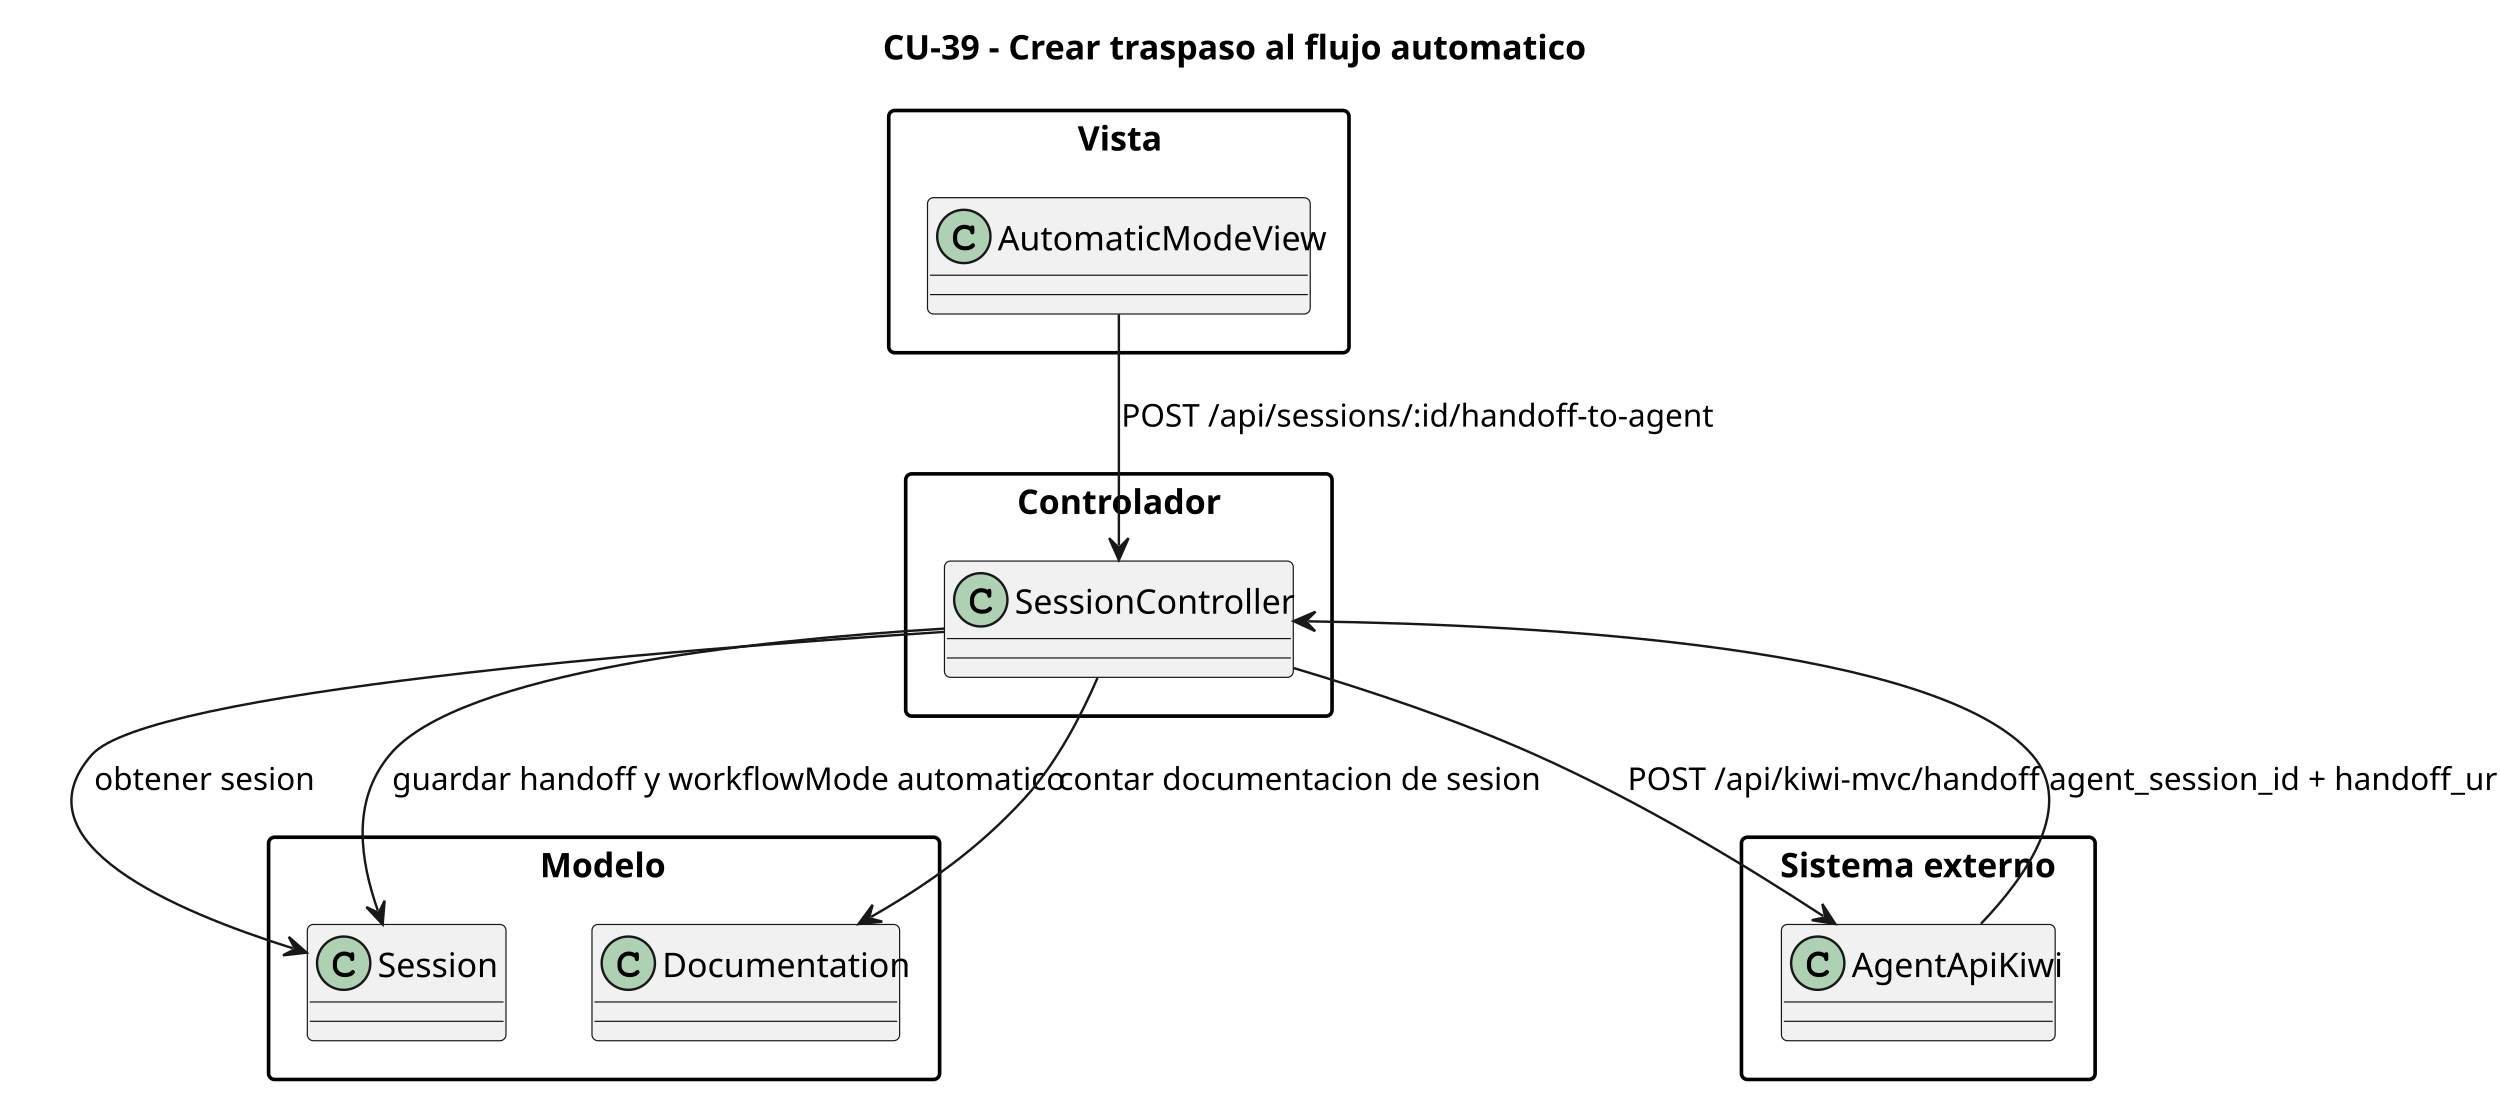
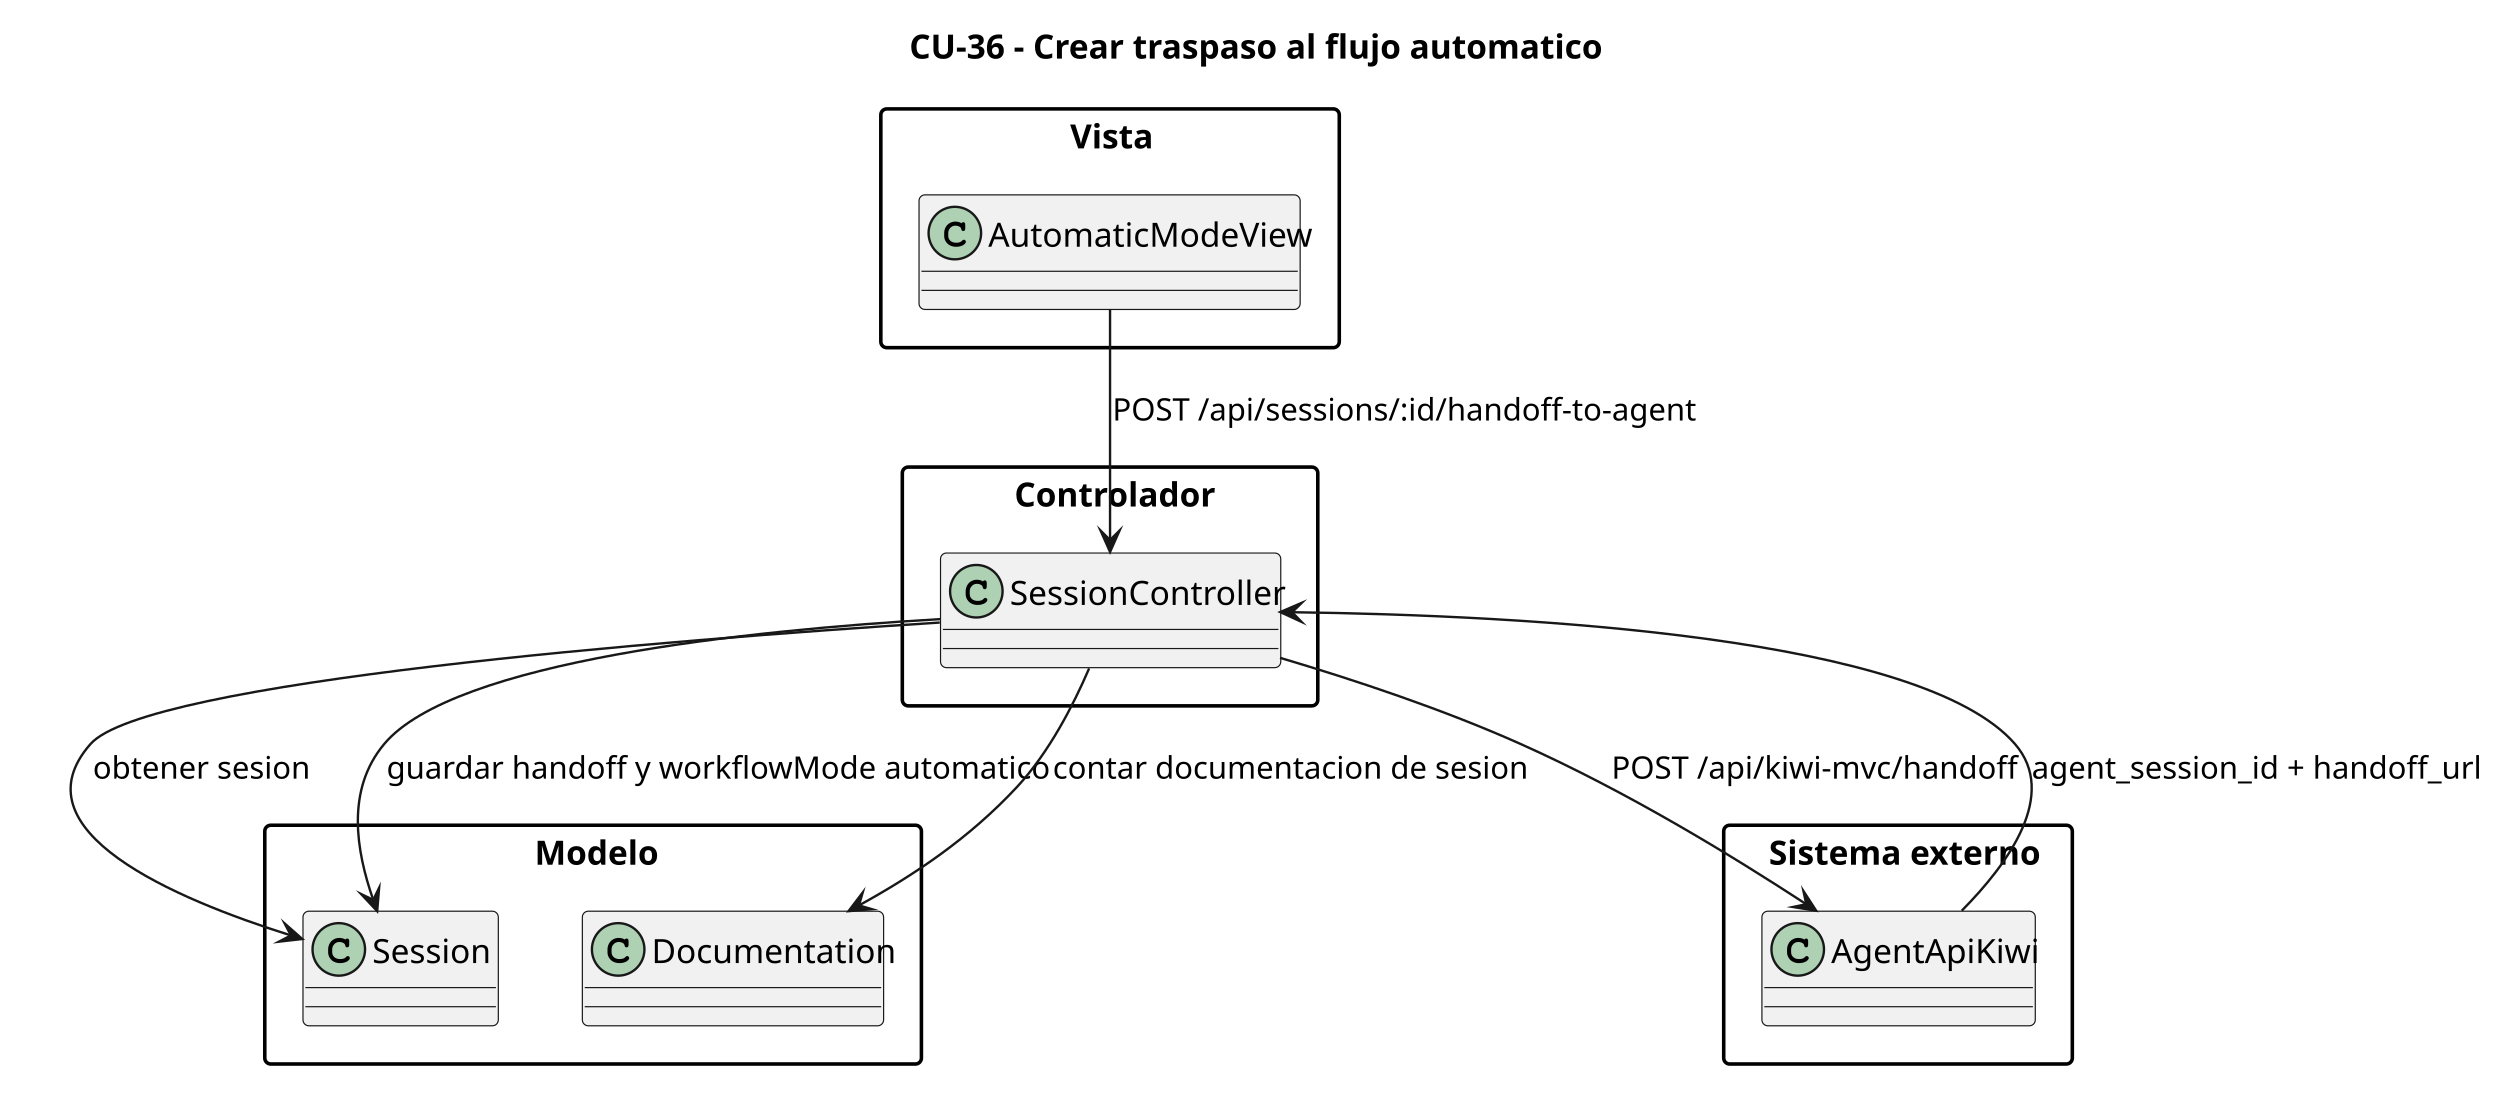
- <svg xmlns="http://www.w3.org/2000/svg" contentStyleType="text/css" height="451px" preserveAspectRatio="none" style="width:1032px;height:451px;background:#FFFFFF;" version="1.1" viewBox="0 0 1032 451" width="1032px" zoomAndPan="magnify">
+ <svg xmlns="http://www.w3.org/2000/svg" contentStyleType="text/css" data-diagram-type="CLASS" height="459px" preserveAspectRatio="none" style="width:1047px;height:459px;background:#FFFFFF;" version="1.1" viewBox="0 0 1047 459" width="1047px" zoomAndPan="magnify">
  <defs />
  <g>
-     <text fill="#000000" font-family="sans-serif" font-size="14" font-weight="bold" lengthAdjust="spacing" textLength="290" x="364.435" y="24.533">CU-39 - Crear traspaso al flujo automatico</text>
-     <g id="cluster_Vista">
-       <rect fill="none" height="100" rx="2.5" ry="2.5" style="stroke:#000000;stroke-width:1.5;" width="190" x="366.87" y="45.609" />
-       <text fill="#000000" font-family="sans-serif" font-size="14" font-weight="bold" lengthAdjust="spacing" textLength="34" x="444.87" y="62.143">Vista</text>
+     <g class="title" data-source-line="5">
+       <text fill="#000000" font-family="sans-serif" font-size="14" font-weight="700" lengthAdjust="spacing" textLength="279.289" x="380.828" y="24.533">CU-36 - Crear traspaso al flujo automatico</text>
    </g>
-     <g id="cluster_Controlador">
-       <rect fill="none" height="100" rx="2.5" ry="2.5" style="stroke:#000000;stroke-width:1.5;" width="176" x="373.87" y="195.609" />
-       <text fill="#000000" font-family="sans-serif" font-size="14" font-weight="bold" lengthAdjust="spacing" textLength="84" x="419.87" y="212.143">Controlador</text>
+     <g class="cluster" data-qualified-name="Vista" data-source-line="7" id="ent0001">
+       <rect fill="none" height="100" rx="2.5" ry="2.5" style="stroke:#000000;stroke-width:1.5;" width="192" x="368.89" y="45.609" />
+       <text fill="#000000" font-family="sans-serif" font-size="14" font-weight="700" lengthAdjust="spacing" textLength="33.462" x="448.159" y="62.143">Vista</text>
    </g>
-     <g id="cluster_Modelo">
-       <rect fill="none" height="100" rx="2.5" ry="2.5" style="stroke:#000000;stroke-width:1.5;" width="277" x="110.87" y="345.609" />
-       <text fill="#000000" font-family="sans-serif" font-size="14" font-weight="bold" lengthAdjust="spacing" textLength="53" x="222.87" y="362.143">Modelo</text>
+     <g class="cluster" data-qualified-name="Controlador" data-source-line="11" id="ent0003">
+       <rect fill="none" height="100" rx="2.5" ry="2.5" style="stroke:#000000;stroke-width:1.5;" width="174" x="377.89" y="195.609" />
+       <text fill="#000000" font-family="sans-serif" font-size="14" font-weight="700" lengthAdjust="spacing" textLength="80.103" x="424.838" y="212.143">Controlador</text>
    </g>
-     <g id="cluster_Sistema externo">
-       <rect fill="none" height="100" rx="2.5" ry="2.5" style="stroke:#000000;stroke-width:1.5;" width="146" x="718.87" y="345.609" />
-       <text fill="#000000" font-family="sans-serif" font-size="14" font-weight="bold" lengthAdjust="spacing" textLength="114" x="734.87" y="362.143">Sistema externo</text>
+     <g class="cluster" data-qualified-name="Modelo" data-source-line="15" id="ent0005">
+       <rect fill="none" height="100" rx="2.5" ry="2.5" style="stroke:#000000;stroke-width:1.5;" width="275" x="110.89" y="345.609" />
+       <text fill="#000000" font-family="sans-serif" font-size="14" font-weight="700" lengthAdjust="spacing" textLength="48.993" x="223.893" y="362.143">Modelo</text>
    </g>
-     <g id="elem_AutomaticModeView">
-       <rect codeLine="8" fill="#F1F1F1" height="48" id="AutomaticModeView" rx="2.5" ry="2.5" style="stroke:#181818;stroke-width:0.5;" width="158" x="382.87" y="81.609" />
-       <ellipse cx="397.87" cy="97.609" fill="#ADD1B2" rx="11" ry="11" style="stroke:#181818;stroke-width:1.0;" />
-       <path d="M400.636,93.484 Q400.792,93.266 400.979,93.156 Q401.167,93.047 401.386,93.047 Q401.761,93.047 401.995,93.312 Q402.229,93.562 402.229,94.172 L402.229,95.625 Q402.229,96.234 401.995,96.5 Q401.761,96.766 401.386,96.766 Q401.042,96.766 400.839,96.562 Q400.636,96.375 400.526,95.859 Q400.479,95.5 400.292,95.312 Q399.964,94.938 399.354,94.719 Q398.745,94.5 398.12,94.5 Q397.354,94.5 396.714,94.828 Q396.089,95.156 395.589,95.906 Q395.104,96.656 395.104,97.688 L395.104,98.781 Q395.104,100.016 395.995,100.844 Q396.886,101.656 398.479,101.656 Q399.417,101.656 400.073,101.406 Q400.464,101.25 400.886,100.812 Q401.151,100.547 401.292,100.469 Q401.448,100.391 401.651,100.391 Q401.979,100.391 402.229,100.656 Q402.495,100.906 402.495,101.25 Q402.495,101.594 402.151,102 Q401.651,102.578 400.854,102.906 Q399.776,103.359 398.479,103.359 Q396.964,103.359 395.761,102.734 Q394.776,102.234 394.089,101.172 Q393.401,100.094 393.401,98.812 L393.401,97.656 Q393.401,96.328 394.011,95.188 Q394.636,94.031 395.729,93.422 Q396.823,92.797 398.058,92.797 Q398.792,92.797 399.433,92.969 Q400.089,93.125 400.636,93.484 Z " fill="#000000" />
-       <text fill="#000000" font-family="sans-serif" font-size="14" lengthAdjust="spacing" textLength="126" x="411.87" y="103.338">AutomaticModeView</text>
-       <line style="stroke:#181818;stroke-width:0.5;" x1="383.87" x2="539.87" y1="113.609" y2="113.609" />
-       <line style="stroke:#181818;stroke-width:0.5;" x1="383.87" x2="539.87" y1="121.609" y2="121.609" />
+     <g class="cluster" data-qualified-name="Sistema externo" data-source-line="20" id="ent0008">
+       <rect fill="none" height="100" rx="2.5" ry="2.5" style="stroke:#000000;stroke-width:1.5;" width="146" x="721.89" y="345.609" />
+       <text fill="#000000" font-family="sans-serif" font-size="14" font-weight="700" lengthAdjust="spacing" textLength="108.158" x="740.811" y="362.143">Sistema externo</text>
    </g>
-     <g id="elem_SessionController">
-       <rect codeLine="12" fill="#F1F1F1" height="48" id="SessionController" rx="2.5" ry="2.5" style="stroke:#181818;stroke-width:0.5;" width="144" x="389.87" y="231.609" />
-       <ellipse cx="404.87" cy="247.609" fill="#ADD1B2" rx="11" ry="11" style="stroke:#181818;stroke-width:1.0;" />
-       <path d="M407.636,243.484 Q407.792,243.266 407.979,243.156 Q408.167,243.047 408.386,243.047 Q408.761,243.047 408.995,243.312 Q409.229,243.562 409.229,244.172 L409.229,245.625 Q409.229,246.234 408.995,246.5 Q408.761,246.766 408.386,246.766 Q408.042,246.766 407.839,246.562 Q407.636,246.375 407.526,245.859 Q407.479,245.5 407.292,245.312 Q406.964,244.938 406.354,244.719 Q405.745,244.5 405.12,244.5 Q404.354,244.5 403.714,244.828 Q403.089,245.156 402.589,245.906 Q402.104,246.656 402.104,247.688 L402.104,248.781 Q402.104,250.016 402.995,250.844 Q403.886,251.656 405.479,251.656 Q406.417,251.656 407.073,251.406 Q407.464,251.25 407.886,250.812 Q408.151,250.547 408.292,250.469 Q408.448,250.391 408.651,250.391 Q408.979,250.391 409.229,250.656 Q409.495,250.906 409.495,251.25 Q409.495,251.594 409.151,252 Q408.651,252.578 407.854,252.906 Q406.776,253.359 405.479,253.359 Q403.964,253.359 402.761,252.734 Q401.776,252.234 401.089,251.172 Q400.401,250.094 400.401,248.812 L400.401,247.656 Q400.401,246.328 401.011,245.188 Q401.636,244.031 402.729,243.422 Q403.823,242.797 405.058,242.797 Q405.792,242.797 406.433,242.969 Q407.089,243.125 407.636,243.484 Z " fill="#000000" />
-       <text fill="#000000" font-family="sans-serif" font-size="14" lengthAdjust="spacing" textLength="112" x="418.87" y="253.338">SessionController</text>
-       <line style="stroke:#181818;stroke-width:0.5;" x1="390.87" x2="532.87" y1="263.609" y2="263.609" />
-       <line style="stroke:#181818;stroke-width:0.5;" x1="390.87" x2="532.87" y1="271.609" y2="271.609" />
+     <g class="entity" data-qualified-name="Vista.AutomaticModeView" data-source-line="8" id="ent0002">
+       <rect fill="#F1F1F1" height="48" rx="2.5" ry="2.5" style="stroke:#181818;stroke-width:0.5;" width="159.613" x="384.89" y="81.609" />
+       <ellipse cx="399.89" cy="97.609" fill="#ADD1B2" rx="11" ry="11" style="stroke:#181818;stroke-width:1;" />
+       <path d="M402.656,93.484 Q402.812,93.266 402.999,93.156 Q403.187,93.047 403.406,93.047 Q403.781,93.047 404.015,93.312 Q404.249,93.562 404.249,94.172 L404.249,95.625 Q404.249,96.234 404.015,96.5 Q403.781,96.766 403.406,96.766 Q403.062,96.766 402.859,96.562 Q402.656,96.375 402.546,95.859 Q402.499,95.5 402.312,95.312 Q401.984,94.938 401.374,94.719 Q400.765,94.5 400.14,94.5 Q399.374,94.5 398.734,94.828 Q398.109,95.156 397.609,95.906 Q397.124,96.656 397.124,97.688 L397.124,98.781 Q397.124,100.016 398.015,100.844 Q398.906,101.656 400.499,101.656 Q401.437,101.656 402.093,101.406 Q402.484,101.25 402.906,100.812 Q403.171,100.547 403.312,100.469 Q403.468,100.391 403.671,100.391 Q403.999,100.391 404.249,100.656 Q404.515,100.906 404.515,101.25 Q404.515,101.594 404.171,102 Q403.671,102.578 402.874,102.906 Q401.796,103.359 400.499,103.359 Q398.984,103.359 397.781,102.734 Q396.796,102.234 396.109,101.172 Q395.421,100.094 395.421,98.812 L395.421,97.656 Q395.421,96.328 396.031,95.188 Q396.656,94.031 397.749,93.422 Q398.843,92.797 400.077,92.797 Q400.812,92.797 401.452,92.969 Q402.109,93.125 402.656,93.484 Z " fill="#000000" />
+       <text fill="#000000" font-family="sans-serif" font-size="14" lengthAdjust="spacing" textLength="127.613" x="413.89" y="103.338">AutomaticModeView</text>
+       <line style="stroke:#181818;stroke-width:0.5;" x1="385.89" x2="543.503" y1="113.609" y2="113.609" />
+       <line style="stroke:#181818;stroke-width:0.5;" x1="385.89" x2="543.503" y1="121.609" y2="121.609" />
    </g>
-     <g id="elem_Session">
-       <rect codeLine="16" fill="#F1F1F1" height="48" id="Session" rx="2.5" ry="2.5" style="stroke:#181818;stroke-width:0.5;" width="82" x="126.87" y="381.609" />
-       <ellipse cx="141.87" cy="397.609" fill="#ADD1B2" rx="11" ry="11" style="stroke:#181818;stroke-width:1.0;" />
-       <path d="M144.636,393.484 Q144.792,393.266 144.979,393.156 Q145.167,393.047 145.386,393.047 Q145.761,393.047 145.995,393.312 Q146.229,393.562 146.229,394.172 L146.229,395.625 Q146.229,396.234 145.995,396.5 Q145.761,396.766 145.386,396.766 Q145.042,396.766 144.839,396.562 Q144.636,396.375 144.526,395.859 Q144.479,395.5 144.292,395.312 Q143.964,394.938 143.354,394.719 Q142.745,394.5 142.12,394.5 Q141.354,394.5 140.714,394.828 Q140.089,395.156 139.589,395.906 Q139.104,396.656 139.104,397.688 L139.104,398.781 Q139.104,400.016 139.995,400.844 Q140.886,401.656 142.479,401.656 Q143.417,401.656 144.073,401.406 Q144.464,401.25 144.886,400.812 Q145.151,400.547 145.292,400.469 Q145.448,400.391 145.651,400.391 Q145.979,400.391 146.229,400.656 Q146.495,400.906 146.495,401.25 Q146.495,401.594 146.151,402 Q145.651,402.578 144.854,402.906 Q143.776,403.359 142.479,403.359 Q140.964,403.359 139.761,402.734 Q138.776,402.234 138.089,401.172 Q137.401,400.094 137.401,398.812 L137.401,397.656 Q137.401,396.328 138.011,395.188 Q138.636,394.031 139.729,393.422 Q140.823,392.797 142.058,392.797 Q142.792,392.797 143.433,392.969 Q144.089,393.125 144.636,393.484 Z " fill="#000000" />
-       <text fill="#000000" font-family="sans-serif" font-size="14" lengthAdjust="spacing" textLength="50" x="155.87" y="403.338">Session</text>
-       <line style="stroke:#181818;stroke-width:0.5;" x1="127.87" x2="207.87" y1="413.609" y2="413.609" />
-       <line style="stroke:#181818;stroke-width:0.5;" x1="127.87" x2="207.87" y1="421.609" y2="421.609" />
+     <g class="entity" data-qualified-name="Controlador.SessionController" data-source-line="12" id="ent0004">
+       <rect fill="#F1F1F1" height="48" rx="2.5" ry="2.5" style="stroke:#181818;stroke-width:0.5;" width="142.496" x="393.89" y="231.609" />
+       <ellipse cx="408.89" cy="247.609" fill="#ADD1B2" rx="11" ry="11" style="stroke:#181818;stroke-width:1;" />
+       <path d="M411.656,243.484 Q411.812,243.266 411.999,243.156 Q412.187,243.047 412.406,243.047 Q412.781,243.047 413.015,243.312 Q413.249,243.562 413.249,244.172 L413.249,245.625 Q413.249,246.234 413.015,246.5 Q412.781,246.766 412.406,246.766 Q412.062,246.766 411.859,246.562 Q411.656,246.375 411.546,245.859 Q411.499,245.5 411.312,245.312 Q410.984,244.938 410.374,244.719 Q409.765,244.5 409.14,244.5 Q408.374,244.5 407.734,244.828 Q407.109,245.156 406.609,245.906 Q406.124,246.656 406.124,247.688 L406.124,248.781 Q406.124,250.016 407.015,250.844 Q407.906,251.656 409.499,251.656 Q410.437,251.656 411.093,251.406 Q411.484,251.25 411.906,250.812 Q412.171,250.547 412.312,250.469 Q412.468,250.391 412.671,250.391 Q412.999,250.391 413.249,250.656 Q413.515,250.906 413.515,251.25 Q413.515,251.594 413.171,252 Q412.671,252.578 411.874,252.906 Q410.796,253.359 409.499,253.359 Q407.984,253.359 406.781,252.734 Q405.796,252.234 405.109,251.172 Q404.421,250.094 404.421,248.812 L404.421,247.656 Q404.421,246.328 405.031,245.188 Q405.656,244.031 406.749,243.422 Q407.843,242.797 409.077,242.797 Q409.812,242.797 410.452,242.969 Q411.109,243.125 411.656,243.484 Z " fill="#000000" />
+       <text fill="#000000" font-family="sans-serif" font-size="14" lengthAdjust="spacing" textLength="110.496" x="422.89" y="253.338">SessionController</text>
+       <line style="stroke:#181818;stroke-width:0.5;" x1="394.89" x2="535.386" y1="263.609" y2="263.609" />
+       <line style="stroke:#181818;stroke-width:0.5;" x1="394.89" x2="535.386" y1="271.609" y2="271.609" />
    </g>
-     <g id="elem_Documentation">
-       <rect codeLine="17" fill="#F1F1F1" height="48" id="Documentation" rx="2.5" ry="2.5" style="stroke:#181818;stroke-width:0.5;" width="127" x="244.37" y="381.609" />
-       <ellipse cx="259.37" cy="397.609" fill="#ADD1B2" rx="11" ry="11" style="stroke:#181818;stroke-width:1.0;" />
-       <path d="M262.136,393.484 Q262.292,393.266 262.479,393.156 Q262.667,393.047 262.886,393.047 Q263.261,393.047 263.495,393.312 Q263.729,393.562 263.729,394.172 L263.729,395.625 Q263.729,396.234 263.495,396.5 Q263.261,396.766 262.886,396.766 Q262.542,396.766 262.339,396.562 Q262.136,396.375 262.026,395.859 Q261.979,395.5 261.792,395.312 Q261.464,394.938 260.854,394.719 Q260.245,394.5 259.62,394.5 Q258.854,394.5 258.214,394.828 Q257.589,395.156 257.089,395.906 Q256.604,396.656 256.604,397.688 L256.604,398.781 Q256.604,400.016 257.495,400.844 Q258.386,401.656 259.979,401.656 Q260.917,401.656 261.573,401.406 Q261.964,401.25 262.386,400.812 Q262.651,400.547 262.792,400.469 Q262.948,400.391 263.151,400.391 Q263.479,400.391 263.729,400.656 Q263.995,400.906 263.995,401.25 Q263.995,401.594 263.651,402 Q263.151,402.578 262.354,402.906 Q261.276,403.359 259.979,403.359 Q258.464,403.359 257.261,402.734 Q256.276,402.234 255.589,401.172 Q254.901,400.094 254.901,398.812 L254.901,397.656 Q254.901,396.328 255.511,395.188 Q256.136,394.031 257.229,393.422 Q258.323,392.797 259.558,392.797 Q260.292,392.797 260.933,392.969 Q261.589,393.125 262.136,393.484 Z " fill="#000000" />
-       <text fill="#000000" font-family="sans-serif" font-size="14" lengthAdjust="spacing" textLength="95" x="273.37" y="403.338">Documentation</text>
-       <line style="stroke:#181818;stroke-width:0.5;" x1="245.37" x2="370.37" y1="413.609" y2="413.609" />
-       <line style="stroke:#181818;stroke-width:0.5;" x1="245.37" x2="370.37" y1="421.609" y2="421.609" />
+     <g class="entity" data-qualified-name="Modelo.Session" data-source-line="16" id="ent0006">
+       <rect fill="#F1F1F1" height="48" rx="2.5" ry="2.5" style="stroke:#181818;stroke-width:0.5;" width="81.807" x="126.89" y="381.609" />
+       <ellipse cx="141.89" cy="397.609" fill="#ADD1B2" rx="11" ry="11" style="stroke:#181818;stroke-width:1;" />
+       <path d="M144.656,393.484 Q144.812,393.266 144.999,393.156 Q145.187,393.047 145.406,393.047 Q145.781,393.047 146.015,393.312 Q146.249,393.562 146.249,394.172 L146.249,395.625 Q146.249,396.234 146.015,396.5 Q145.781,396.766 145.406,396.766 Q145.062,396.766 144.859,396.562 Q144.656,396.375 144.546,395.859 Q144.499,395.5 144.312,395.312 Q143.984,394.938 143.374,394.719 Q142.765,394.5 142.14,394.5 Q141.374,394.5 140.734,394.828 Q140.109,395.156 139.609,395.906 Q139.124,396.656 139.124,397.688 L139.124,398.781 Q139.124,400.016 140.015,400.844 Q140.906,401.656 142.499,401.656 Q143.437,401.656 144.093,401.406 Q144.484,401.25 144.906,400.812 Q145.171,400.547 145.312,400.469 Q145.468,400.391 145.671,400.391 Q145.999,400.391 146.249,400.656 Q146.515,400.906 146.515,401.25 Q146.515,401.594 146.171,402 Q145.671,402.578 144.874,402.906 Q143.796,403.359 142.499,403.359 Q140.984,403.359 139.781,402.734 Q138.796,402.234 138.109,401.172 Q137.421,400.094 137.421,398.812 L137.421,397.656 Q137.421,396.328 138.031,395.188 Q138.656,394.031 139.749,393.422 Q140.843,392.797 142.077,392.797 Q142.812,392.797 143.452,392.969 Q144.109,393.125 144.656,393.484 Z " fill="#000000" />
+       <text fill="#000000" font-family="sans-serif" font-size="14" lengthAdjust="spacing" textLength="49.807" x="155.89" y="403.338">Session</text>
+       <line style="stroke:#181818;stroke-width:0.5;" x1="127.89" x2="207.697" y1="413.609" y2="413.609" />
+       <line style="stroke:#181818;stroke-width:0.5;" x1="127.89" x2="207.697" y1="421.609" y2="421.609" />
    </g>
-     <g id="elem_AgentApiKiwi">
-       <rect codeLine="21" fill="#F1F1F1" height="48" id="AgentApiKiwi" rx="2.5" ry="2.5" style="stroke:#181818;stroke-width:0.5;" width="113" x="735.37" y="381.609" />
-       <ellipse cx="750.37" cy="397.609" fill="#ADD1B2" rx="11" ry="11" style="stroke:#181818;stroke-width:1.0;" />
-       <path d="M753.136,393.484 Q753.292,393.266 753.479,393.156 Q753.667,393.047 753.886,393.047 Q754.261,393.047 754.495,393.312 Q754.729,393.562 754.729,394.172 L754.729,395.625 Q754.729,396.234 754.495,396.5 Q754.261,396.766 753.886,396.766 Q753.542,396.766 753.339,396.562 Q753.136,396.375 753.026,395.859 Q752.979,395.5 752.792,395.312 Q752.464,394.938 751.854,394.719 Q751.245,394.5 750.62,394.5 Q749.854,394.5 749.214,394.828 Q748.589,395.156 748.089,395.906 Q747.604,396.656 747.604,397.688 L747.604,398.781 Q747.604,400.016 748.495,400.844 Q749.386,401.656 750.979,401.656 Q751.917,401.656 752.573,401.406 Q752.964,401.25 753.386,400.812 Q753.651,400.547 753.792,400.469 Q753.948,400.391 754.151,400.391 Q754.479,400.391 754.729,400.656 Q754.995,400.906 754.995,401.25 Q754.995,401.594 754.651,402 Q754.151,402.578 753.354,402.906 Q752.276,403.359 750.979,403.359 Q749.464,403.359 748.261,402.734 Q747.276,402.234 746.589,401.172 Q745.901,400.094 745.901,398.812 L745.901,397.656 Q745.901,396.328 746.511,395.188 Q747.136,394.031 748.229,393.422 Q749.323,392.797 750.558,392.797 Q751.292,392.797 751.933,392.969 Q752.589,393.125 753.136,393.484 Z " fill="#000000" />
-       <text fill="#000000" font-family="sans-serif" font-size="14" lengthAdjust="spacing" textLength="81" x="764.37" y="403.338">AgentApiKiwi</text>
-       <line style="stroke:#181818;stroke-width:0.5;" x1="736.37" x2="847.37" y1="413.609" y2="413.609" />
-       <line style="stroke:#181818;stroke-width:0.5;" x1="736.37" x2="847.37" y1="421.609" y2="421.609" />
+     <g class="entity" data-qualified-name="Modelo.Documentation" data-source-line="17" id="ent0007">
+       <rect fill="#F1F1F1" height="48" rx="2.5" ry="2.5" style="stroke:#181818;stroke-width:0.5;" width="126.165" x="243.89" y="381.609" />
+       <ellipse cx="258.89" cy="397.609" fill="#ADD1B2" rx="11" ry="11" style="stroke:#181818;stroke-width:1;" />
+       <path d="M261.656,393.484 Q261.812,393.266 261.999,393.156 Q262.187,393.047 262.406,393.047 Q262.781,393.047 263.015,393.312 Q263.249,393.562 263.249,394.172 L263.249,395.625 Q263.249,396.234 263.015,396.5 Q262.781,396.766 262.406,396.766 Q262.062,396.766 261.859,396.562 Q261.656,396.375 261.546,395.859 Q261.499,395.5 261.312,395.312 Q260.984,394.938 260.374,394.719 Q259.765,394.5 259.14,394.5 Q258.374,394.5 257.734,394.828 Q257.109,395.156 256.609,395.906 Q256.124,396.656 256.124,397.688 L256.124,398.781 Q256.124,400.016 257.015,400.844 Q257.906,401.656 259.499,401.656 Q260.437,401.656 261.093,401.406 Q261.484,401.25 261.906,400.812 Q262.171,400.547 262.312,400.469 Q262.468,400.391 262.671,400.391 Q262.999,400.391 263.249,400.656 Q263.515,400.906 263.515,401.25 Q263.515,401.594 263.171,402 Q262.671,402.578 261.874,402.906 Q260.796,403.359 259.499,403.359 Q257.984,403.359 256.781,402.734 Q255.796,402.234 255.109,401.172 Q254.421,400.094 254.421,398.812 L254.421,397.656 Q254.421,396.328 255.031,395.188 Q255.656,394.031 256.749,393.422 Q257.843,392.797 259.077,392.797 Q259.812,392.797 260.452,392.969 Q261.109,393.125 261.656,393.484 Z " fill="#000000" />
+       <text fill="#000000" font-family="sans-serif" font-size="14" lengthAdjust="spacing" textLength="94.165" x="272.89" y="403.338">Documentation</text>
+       <line style="stroke:#181818;stroke-width:0.5;" x1="244.89" x2="369.055" y1="413.609" y2="413.609" />
+       <line style="stroke:#181818;stroke-width:0.5;" x1="244.89" x2="369.055" y1="421.609" y2="421.609" />
    </g>
-     <g id="link_AutomaticModeView_SessionController">
-       <path codeLine="24" d="M461.87,129.729 C461.87,157.379 461.87,197.369 461.87,225.159 " fill="none" id="AutomaticModeView-to-SessionController" style="stroke:#181818;stroke-width:1.0;" />
-       <polygon fill="#181818" points="461.87,231.159,465.87,222.159,461.87,226.159,457.87,222.159,461.87,231.159" style="stroke:#181818;stroke-width:1.0;" />
-       <text fill="#000000" font-family="sans-serif" font-size="13" lengthAdjust="spacing" textLength="230" x="462.87" y="176.105">POST /api/sessions/:id/handoff-to-agent</text>
+     <g class="entity" data-qualified-name="Sistema externo.AgentApiKiwi" data-source-line="21" id="ent0009">
+       <rect fill="#F1F1F1" height="48" rx="2.5" ry="2.5" style="stroke:#181818;stroke-width:0.5;" width="114.489" x="737.89" y="381.609" />
+       <ellipse cx="752.89" cy="397.609" fill="#ADD1B2" rx="11" ry="11" style="stroke:#181818;stroke-width:1;" />
+       <path d="M755.656,393.484 Q755.812,393.266 755.999,393.156 Q756.187,393.047 756.406,393.047 Q756.781,393.047 757.015,393.312 Q757.249,393.562 757.249,394.172 L757.249,395.625 Q757.249,396.234 757.015,396.5 Q756.781,396.766 756.406,396.766 Q756.062,396.766 755.859,396.562 Q755.656,396.375 755.546,395.859 Q755.499,395.5 755.312,395.312 Q754.984,394.938 754.374,394.719 Q753.765,394.5 753.14,394.5 Q752.374,394.5 751.734,394.828 Q751.109,395.156 750.609,395.906 Q750.124,396.656 750.124,397.688 L750.124,398.781 Q750.124,400.016 751.015,400.844 Q751.906,401.656 753.499,401.656 Q754.437,401.656 755.093,401.406 Q755.484,401.25 755.906,400.812 Q756.171,400.547 756.312,400.469 Q756.468,400.391 756.671,400.391 Q756.999,400.391 757.249,400.656 Q757.515,400.906 757.515,401.25 Q757.515,401.594 757.171,402 Q756.671,402.578 755.874,402.906 Q754.796,403.359 753.499,403.359 Q751.984,403.359 750.781,402.734 Q749.796,402.234 749.109,401.172 Q748.421,400.094 748.421,398.812 L748.421,397.656 Q748.421,396.328 749.031,395.188 Q749.656,394.031 750.749,393.422 Q751.843,392.797 753.077,392.797 Q753.812,392.797 754.452,392.969 Q755.109,393.125 755.656,393.484 Z " fill="#000000" />
+       <text fill="#000000" font-family="sans-serif" font-size="14" lengthAdjust="spacing" textLength="82.489" x="766.89" y="403.338">AgentApiKiwi</text>
+       <line style="stroke:#181818;stroke-width:0.5;" x1="738.89" x2="851.379" y1="413.609" y2="413.609" />
+       <line style="stroke:#181818;stroke-width:0.5;" x1="738.89" x2="851.379" y1="421.609" y2="421.609" />
    </g>
-     <g id="link_SessionController_Session">
-       <path codeLine="25" d="M389.68,260.849 C274.73,268.349 60.68,285.649 37.87,311.609 C6,347.879 71.787,376.008 120.867,391.458 " fill="none" id="SessionController-to-Session" style="stroke:#181818;stroke-width:1.0;" />
-       <polygon fill="#181818" points="126.59,393.259,119.206,386.742,121.821,391.758,116.804,394.372,126.59,393.259" style="stroke:#181818;stroke-width:1.0;" />
-       <text fill="#000000" font-family="sans-serif" font-size="13" lengthAdjust="spacing" textLength="85" x="38.87" y="326.104">obtener sesion</text>
+     <g class="link" data-entity-1="ent0002" data-entity-2="ent0004" data-link-type="dependency" data-source-line="24" id="lnk10">
+       <path codeLine="24" d="M464.89,129.729 C464.89,157.379 464.89,198.369 464.89,226.159" fill="none" id="AutomaticModeView-to-SessionController" style="stroke:#181818;stroke-width:1;" />
+       <polygon fill="#181818" points="464.89,231.159,468.89,222.159,464.89,226.159,460.89,222.159,464.89,231.159" style="stroke:#181818;stroke-width:1;stroke-linejoin:miter;stroke-miterlimit:10;" />
+       <text fill="#000000" font-family="sans-serif" font-size="13" lengthAdjust="spacing" textLength="230.515" x="465.89" y="176.105">POST /api/sessions/:id/handoff-to-agent</text>
    </g>
-     <g id="link_SessionController_Session">
-       <path codeLine="29" d="M389.75,259.489 C310.15,264.359 189.45,277.339 160.87,311.609 C144.8,330.889 148.776,355.243 155.986,375.943 " fill="none" id="SessionController-to-Session-1" style="stroke:#181818;stroke-width:1.0;" />
-       <polygon fill="#181818" points="157.96,381.609,158.777,371.795,156.315,376.888,151.222,374.426,157.96,381.609" style="stroke:#181818;stroke-width:1.0;" />
-       <text fill="#000000" font-family="sans-serif" font-size="13" lengthAdjust="spacing" textLength="252" x="161.87" y="326.104">guardar handoff y workflowMode automatico</text>
+     <g class="link" data-entity-1="ent0004" data-entity-2="ent0006" data-link-type="dependency" data-source-line="25" id="lnk11">
+       <path codeLine="25" d="M393.58,260.719 C278.17,268.119 60.96,285.369 37.89,311.609 C6,347.869 72.751,376.297 121.831,391.757" fill="none" id="SessionController-to-Session" style="stroke:#181818;stroke-width:1;" />
+       <polygon fill="#181818" points="126.6,393.259,119.218,386.74,121.831,391.757,116.814,394.371,126.6,393.259" style="stroke:#181818;stroke-width:1;stroke-linejoin:miter;stroke-miterlimit:10;" />
+       <text fill="#000000" font-family="sans-serif" font-size="13" lengthAdjust="spacing" textLength="85.281" x="38.89" y="326.104">obtener sesion</text>
    </g>
-     <g id="link_SessionController_Documentation">
-       <path codeLine="26" d="M453.04,279.859 C446.4,295.209 436.17,315.099 422.87,329.609 C403.55,350.699 382.28,365.524 359.6,378.474 " fill="none" id="SessionController-to-Documentation" style="stroke:#181818;stroke-width:1.0;" />
-       <polygon fill="#181818" points="354.39,381.449,364.189,380.46,358.732,378.97,360.222,373.513,354.39,381.449" style="stroke:#181818;stroke-width:1.0;" />
-       <text fill="#000000" font-family="sans-serif" font-size="13" lengthAdjust="spacing" textLength="188" x="436.87" y="326.104">contar documentacion de sesion</text>
+     <g class="link" data-entity-1="ent0004" data-entity-2="ent0006" data-link-type="dependency" data-source-line="29" id="lnk15">
+       <path codeLine="29" d="M393.84,259.279 C313.48,263.959 189.98,276.779 160.89,311.609 C144.8,330.869 149.117,356.177 156.317,376.877" fill="none" id="SessionController-to-Session-1" style="stroke:#181818;stroke-width:1;" />
+       <polygon fill="#181818" points="157.96,381.599,158.781,371.785,156.317,376.877,151.225,374.413,157.96,381.599" style="stroke:#181818;stroke-width:1;stroke-linejoin:miter;stroke-miterlimit:10;" />
+       <text fill="#000000" font-family="sans-serif" font-size="13" lengthAdjust="spacing" textLength="255.804" x="161.89" y="326.104">guardar handoff y workflowMode automatico</text>
    </g>
-     <g id="link_SessionController_AgentApiKiwi">
-       <path codeLine="27" d="M533.91,275.749 C565.22,285.059 601.96,297.329 633.87,311.609 C678.47,331.569 721.366,357.748 752.587,378.139 " fill="none" id="SessionController-to-AgentApiKiwi" style="stroke:#181818;stroke-width:1.0;" />
-       <polygon fill="#181818" points="757.61,381.419,752.262,373.149,753.424,378.685,747.888,379.847,757.61,381.419" style="stroke:#181818;stroke-width:1.0;" />
-       <text fill="#000000" font-family="sans-serif" font-size="13" lengthAdjust="spacing" textLength="158" x="671.87" y="326.104">POST /api/kiwi-mvc/handoff</text>
+     <g class="link" data-entity-1="ent0004" data-entity-2="ent0007" data-link-type="dependency" data-source-line="26" id="lnk12">
+       <path codeLine="26" d="M456.13,279.929 C449.52,295.309 439.3,315.199 425.89,329.609 C406,350.969 383.131,366.32 359.731,379.19" fill="none" id="SessionController-to-Documentation" style="stroke:#181818;stroke-width:1;" />
+       <polygon fill="#181818" points="355.35,381.599,365.164,380.767,359.731,379.19,361.308,373.757,355.35,381.599" style="stroke:#181818;stroke-width:1;stroke-linejoin:miter;stroke-miterlimit:10;" />
+       <text fill="#000000" font-family="sans-serif" font-size="13" lengthAdjust="spacing" textLength="187.173" x="440.89" y="326.104">contar documentacion de sesion</text>
    </g>
-     <g id="link_AgentApiKiwi_SessionController">
-       <path codeLine="28" d="M817.74,381.329 C836.91,361.299 856.86,332.409 838.87,311.609 C800.26,266.959 638.199,257.917 539.989,256.487 " fill="none" id="AgentApiKiwi-to-SessionController" style="stroke:#181818;stroke-width:1.0;" />
-       <polygon fill="#181818" points="533.99,256.399,542.931,260.53,538.99,256.472,543.047,252.531,533.99,256.399" style="stroke:#181818;stroke-width:1.0;" />
-       <text fill="#000000" font-family="sans-serif" font-size="13" lengthAdjust="spacing" textLength="179" x="845.87" y="326.104">agent_session_id + handoff_url</text>
+     <g class="link" data-entity-1="ent0004" data-entity-2="ent0009" data-link-type="dependency" data-source-line="27" id="lnk13">
+       <path codeLine="27" d="M536.08,275.499 C567.58,284.839 604.69,297.199 636.89,311.609 C681.48,331.569 725.224,358.295 756.444,378.685" fill="none" id="SessionController-to-AgentApiKiwi" style="stroke:#181818;stroke-width:1;" />
+       <polygon fill="#181818" points="760.63,381.419,755.282,373.149,756.444,378.685,750.908,379.847,760.63,381.419" style="stroke:#181818;stroke-width:1;stroke-linejoin:miter;stroke-miterlimit:10;" />
+       <text fill="#000000" font-family="sans-serif" font-size="13" lengthAdjust="spacing" textLength="160.386" x="674.89" y="326.104">POST /api/kiwi-mvc/handoff</text>
+     </g>
+     <g class="link" data-entity-1="ent0009" data-entity-2="ent0004" data-link-type="dependency" data-source-line="28" id="lnk14">
+       <path codeLine="28" d="M821.56,381.419 C841.36,361.439 862.04,332.589 843.89,311.609 C804.89,266.549 639.69,257.695 541.14,256.395" fill="none" id="AgentApiKiwi-to-SessionController" style="stroke:#181818;stroke-width:1;" />
+       <polygon fill="#181818" points="536.14,256.329,545.087,260.448,541.14,256.395,545.192,252.448,536.14,256.329" style="stroke:#181818;stroke-width:1;stroke-linejoin:miter;stroke-miterlimit:10;" />
+       <text fill="#000000" font-family="sans-serif" font-size="13" lengthAdjust="spacing" textLength="181.054" x="850.89" y="326.104">agent_session_id + handoff_url</text>
    </g>
  </g>
</svg>
